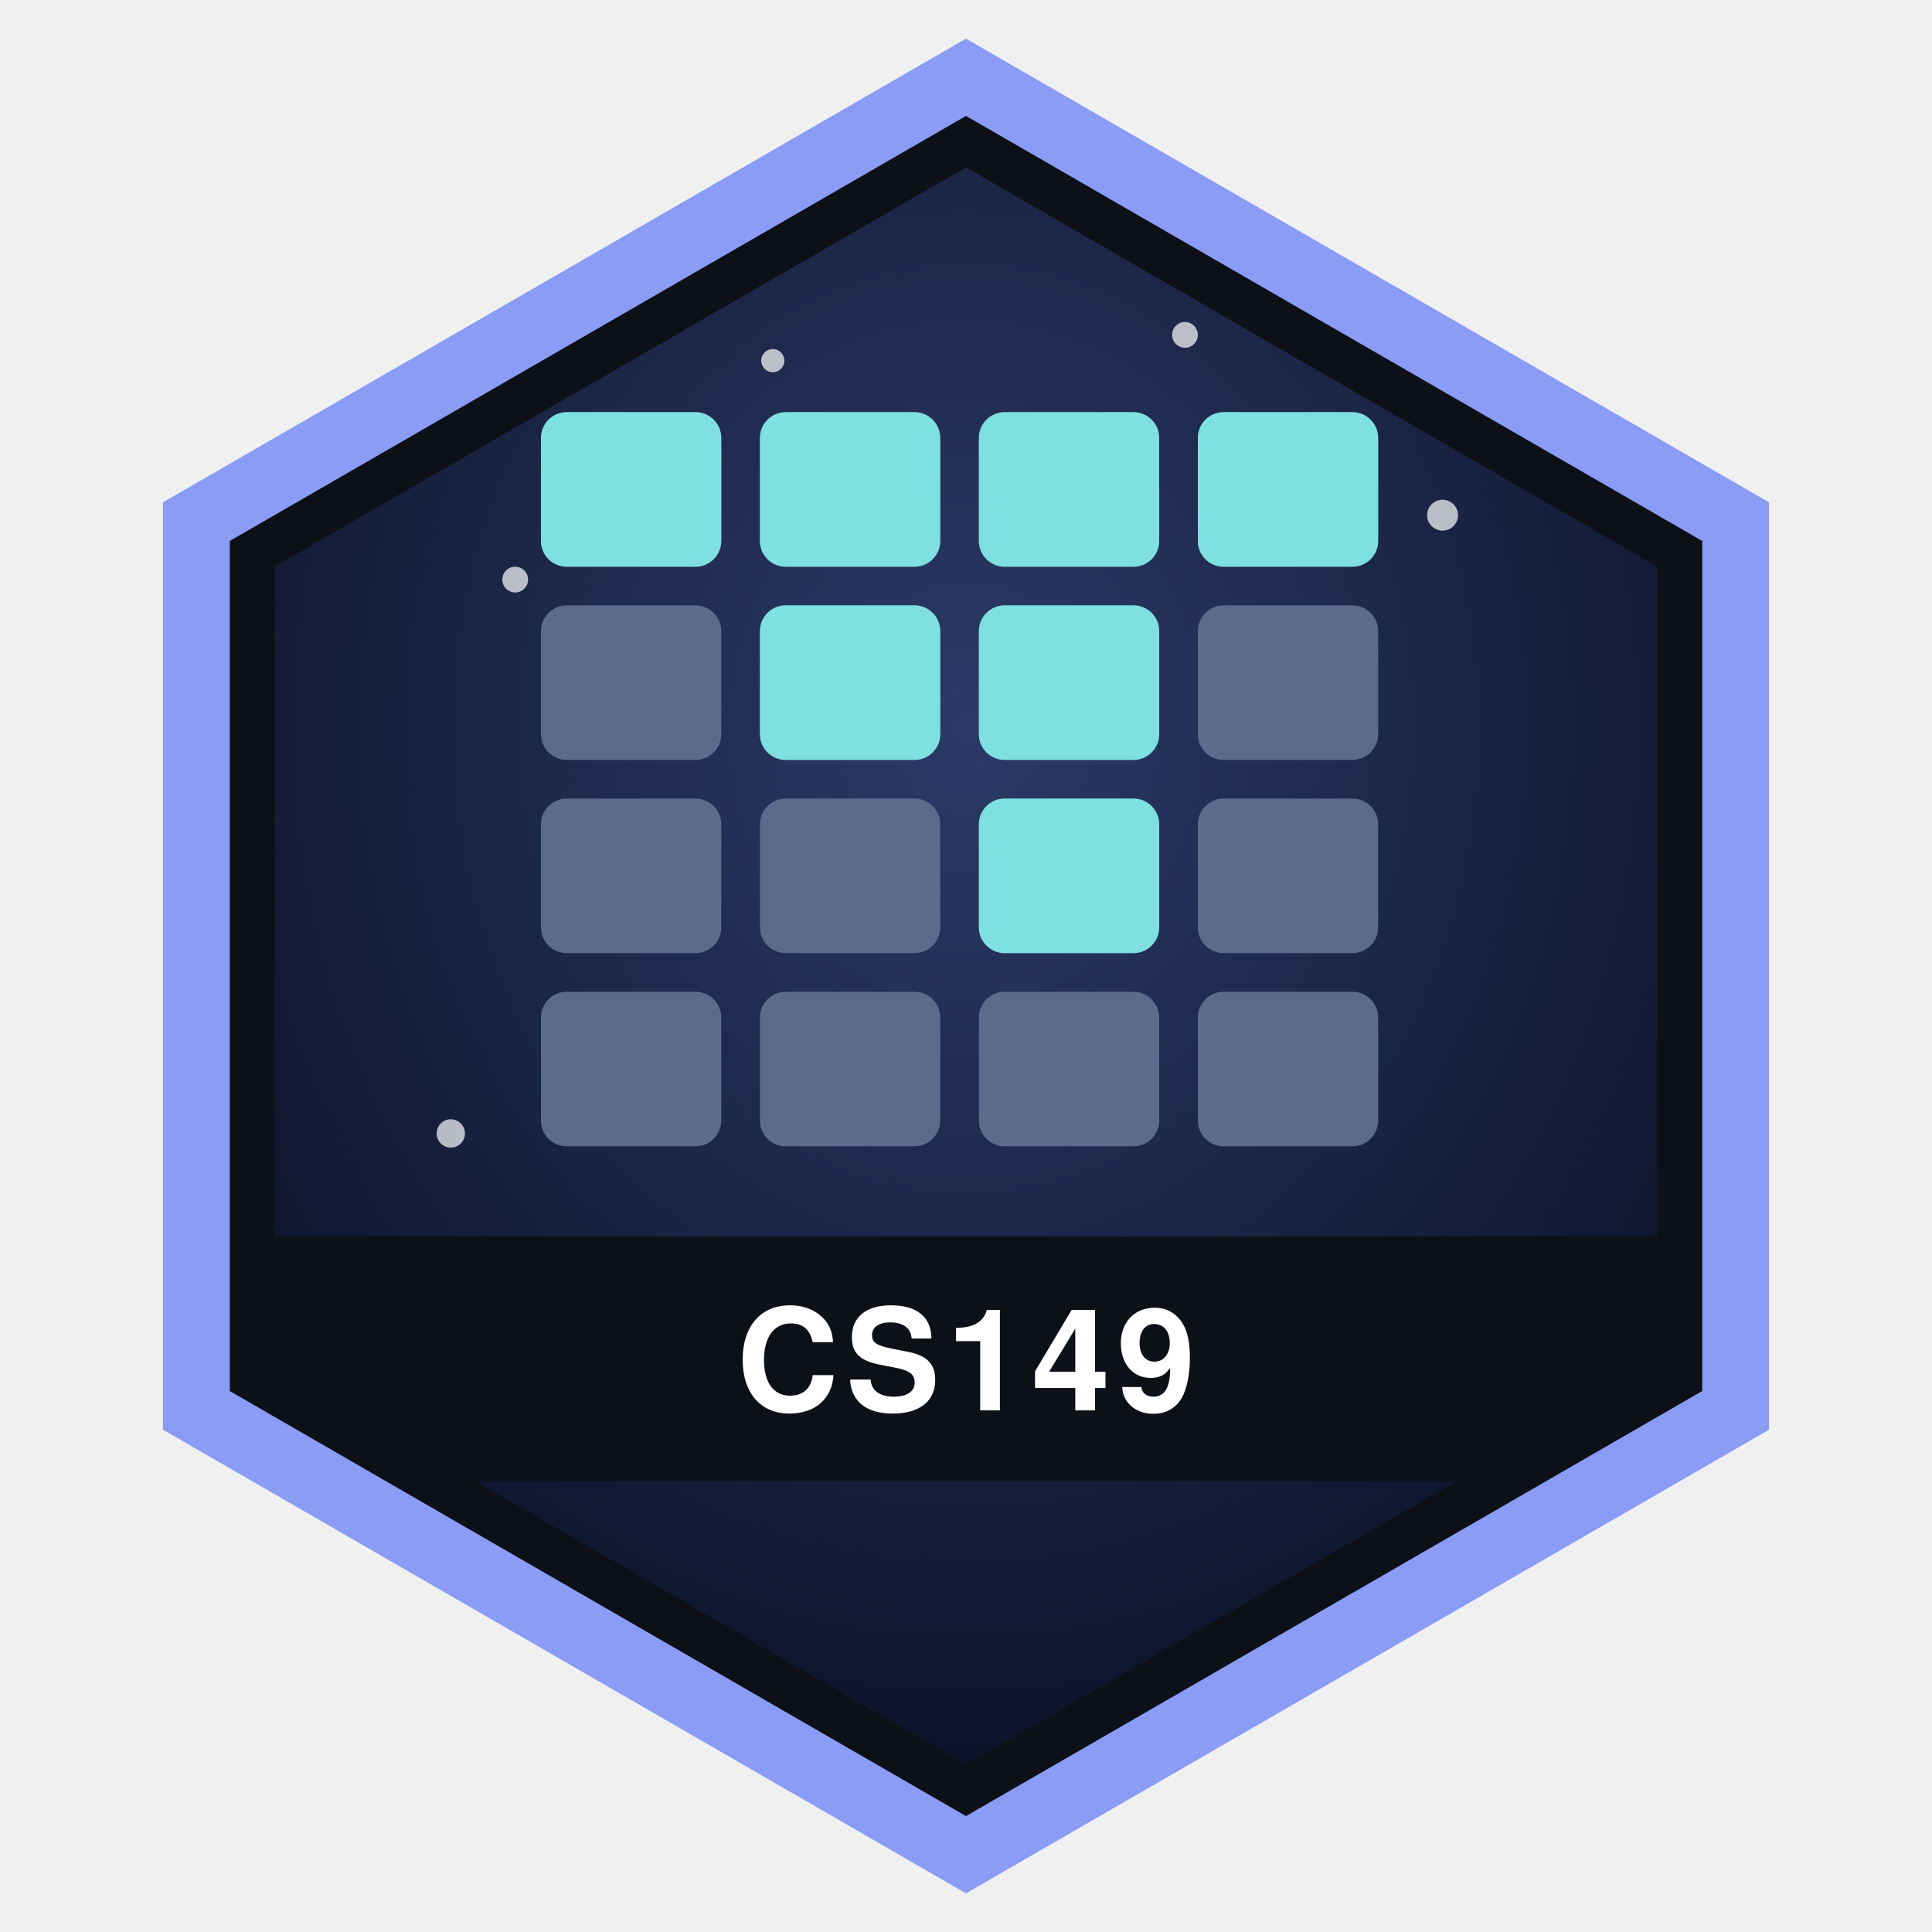
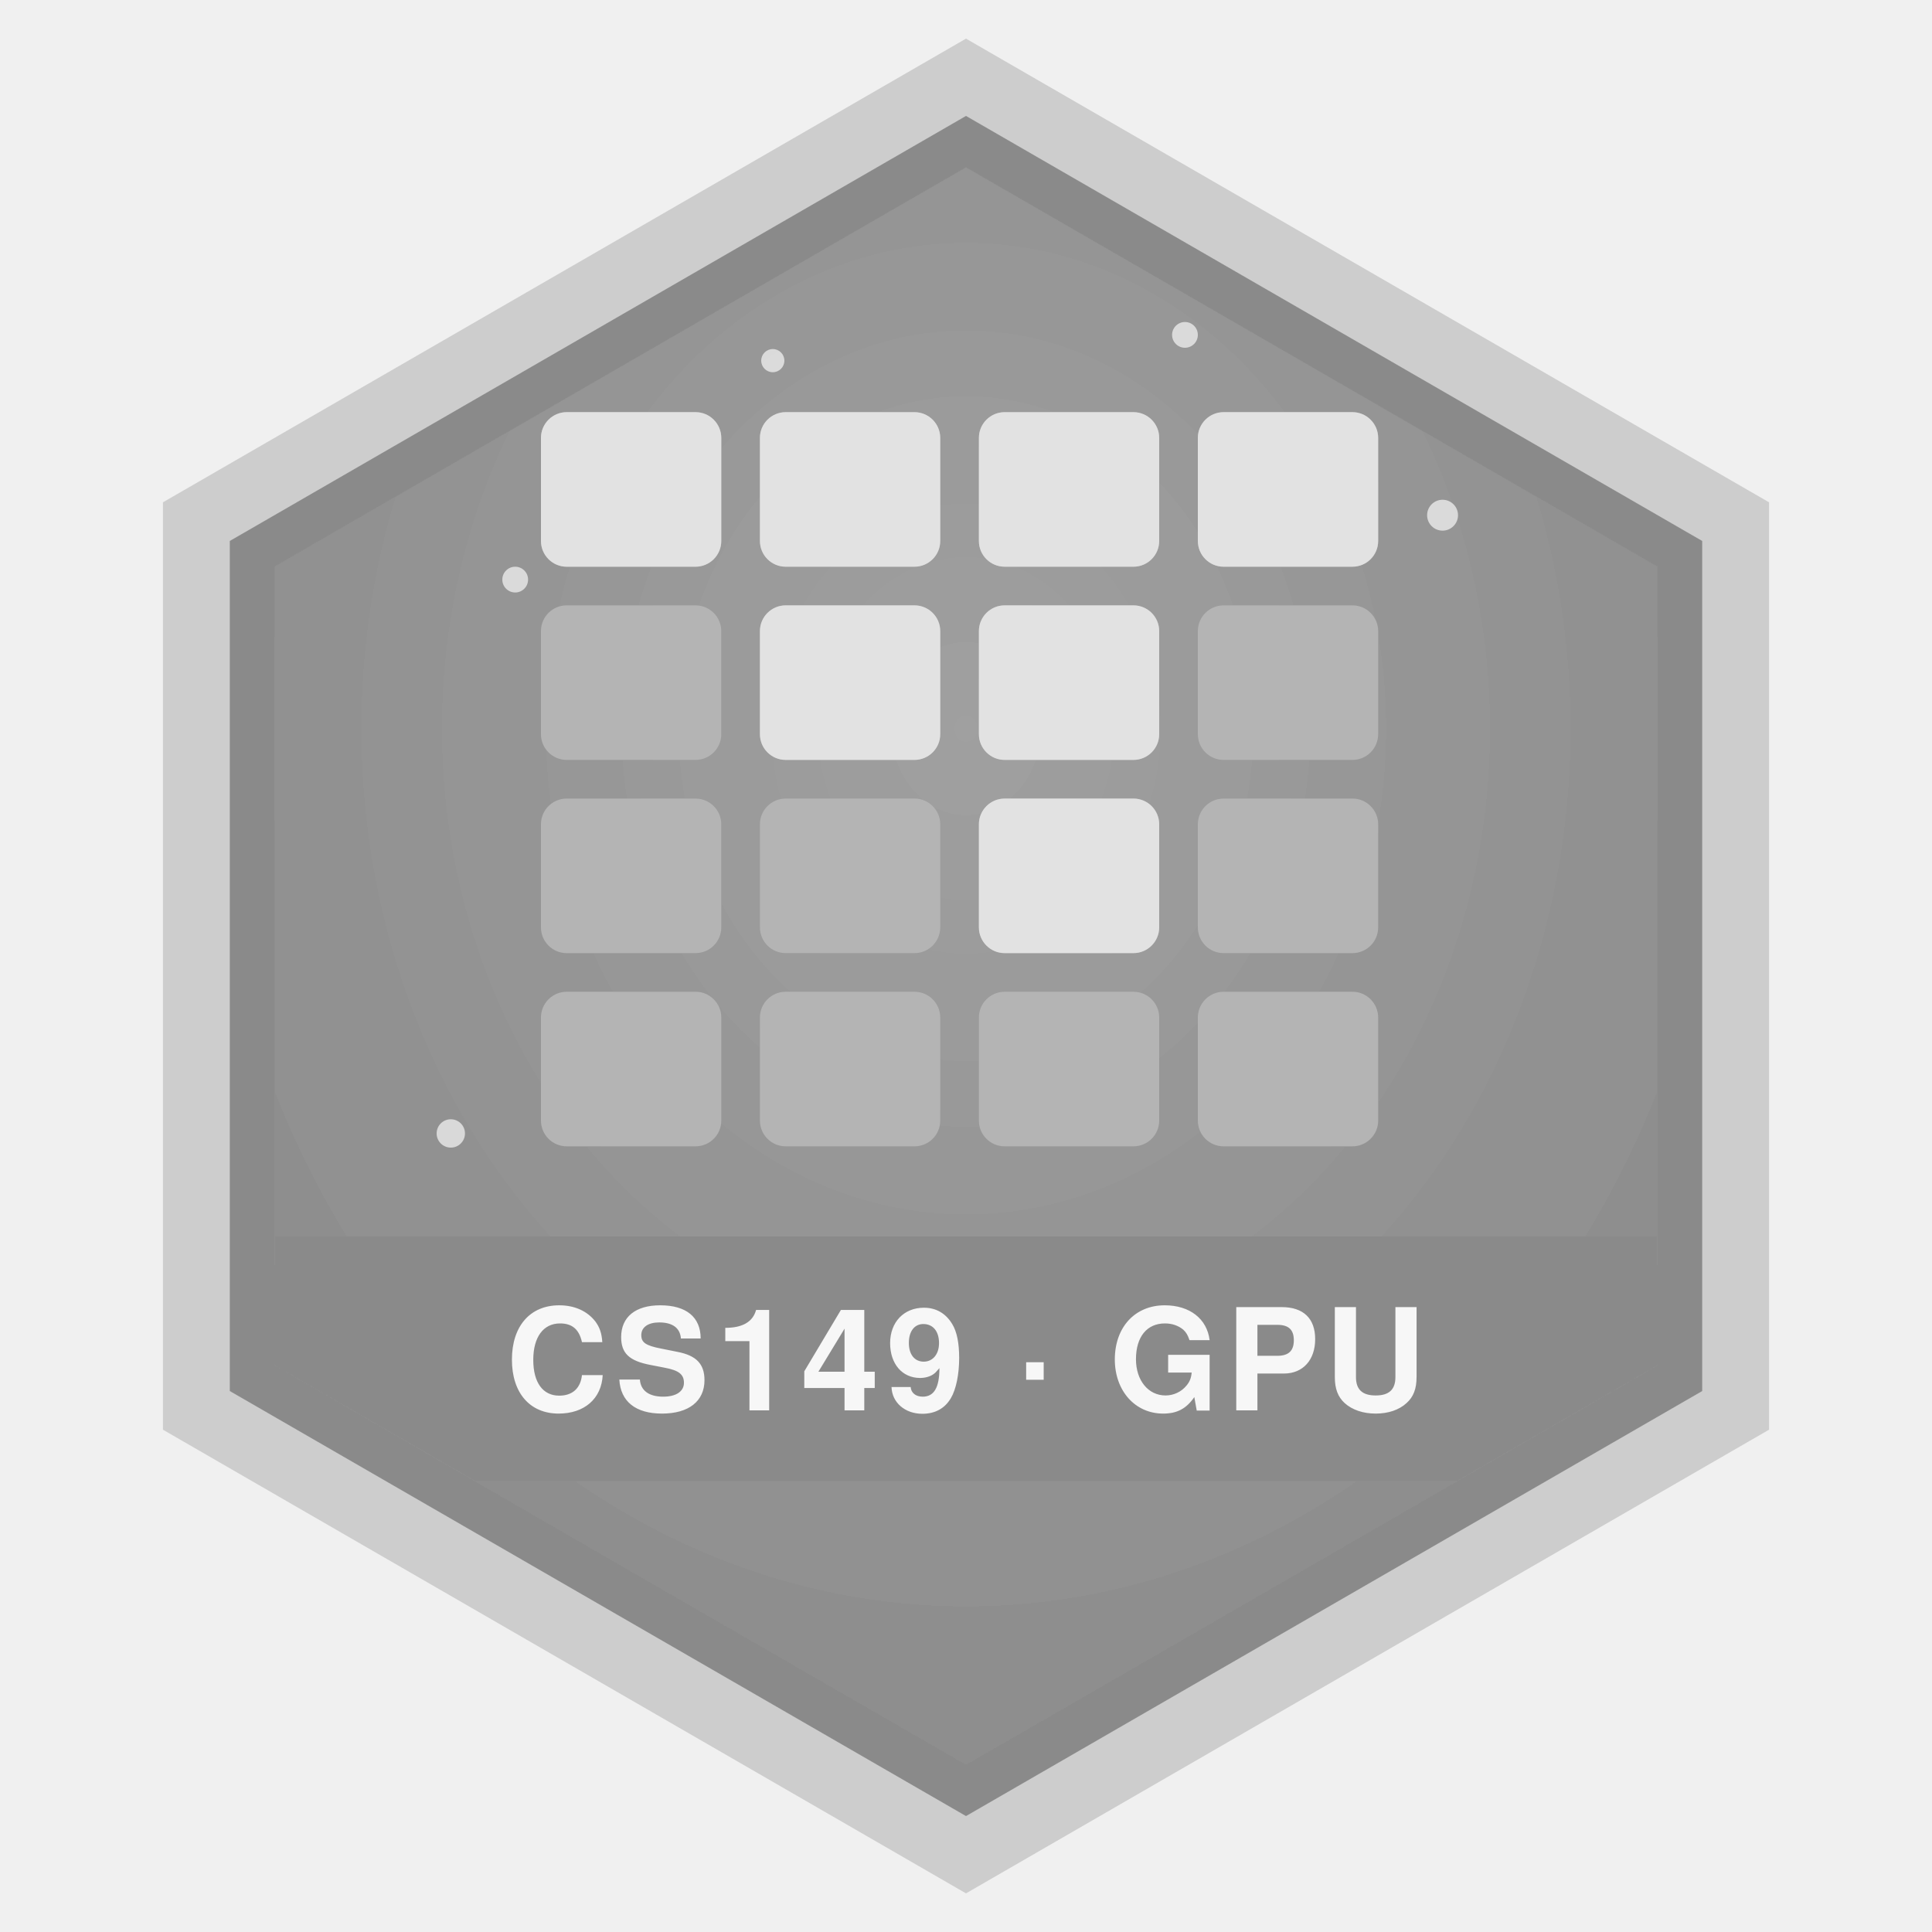
- <svg xmlns="http://www.w3.org/2000/svg" width="150" height="150" viewBox="0 0 150 150" role="img" aria-label="CS149">
+ <svg xmlns="http://www.w3.org/2000/svg" width="150" height="150" viewBox="0 0 150 150" role="img" aria-label="CS149 · GPU, not yet earned">
  <defs>
    <radialGradient id="sky" cx="50%" cy="35%" r="70%">
      <stop offset="0" stop-color="#2b3a67" />
      <stop offset="1" stop-color="#0b1026" />
    </radialGradient>
    <clipPath id="in">
      <polygon points="75.00,13.00 128.69,44.00 128.69,106.00 75.00,137.00 21.31,106.00 21.31,44.00" />
    </clipPath>
+     <filter id="grey">
+       <feColorMatrix type="saturate" values="0" />
+     </filter>
  </defs>
-   <polygon points="75.00,3.00 137.35,39.00 137.35,111.00 75.00,147.00 12.65,111.00 12.65,39.00" fill="#8b9cf7" />
-   <polygon points="75.00,9.00 132.16,42.00 132.16,108.00 75.00,141.00 17.84,108.00 17.84,42.00" fill="#0d1117" />
-   <polygon points="75.00,13.00 128.69,44.00 128.69,106.00 75.00,137.00 21.31,106.00 21.31,44.00" fill="url(#sky)" />
-   <g clip-path="url(#in)" fill="#fff" opacity=".7">
-     <circle cx="40" cy="45" r="1" />
-     <circle cx="112" cy="40" r="1.2" />
-     <circle cx="104" cy="98" r="1" />
-     <circle cx="35" cy="88" r="1.1" />
-     <circle cx="60" cy="28" r="0.9" />
-     <circle cx="92" cy="26" r="1" />
+   <g filter="url(#grey)" opacity=".45">
+     <polygon points="75.00,3.00 137.35,39.00 137.35,111.00 75.00,147.00 12.65,111.00 12.65,39.00" fill="#8b9cf7" />
+     <polygon points="75.00,9.00 132.16,42.00 132.16,108.00 75.00,141.00 17.84,108.00 17.84,42.00" fill="#0d1117" />
+     <polygon points="75.00,13.00 128.69,44.00 128.69,106.00 75.00,137.00 21.31,106.00 21.31,44.00" fill="url(#sky)" />
+     <g clip-path="url(#in)" fill="#fff" opacity=".7">
+       <circle cx="40" cy="45" r="1" />
+       <circle cx="112" cy="40" r="1.2" />
+       <circle cx="104" cy="98" r="1" />
+       <circle cx="35" cy="88" r="1.1" />
+       <circle cx="60" cy="28" r="0.9" />
+       <circle cx="92" cy="26" r="1" />
+     </g>
+     <g clip-path="url(#in)">
+       <g fill="#5a6b8c">
+         <rect x="42" y="32" width="14" height="12" rx="2" />
+         <rect x="59" y="32" width="14" height="12" rx="2" />
+         <rect x="76" y="32" width="14" height="12" rx="2" />
+         <rect x="93" y="32" width="14" height="12" rx="2" />
+         <rect x="42" y="47" width="14" height="12" rx="2" />
+         <rect x="59" y="47" width="14" height="12" rx="2" />
+         <rect x="76" y="47" width="14" height="12" rx="2" />
+         <rect x="93" y="47" width="14" height="12" rx="2" />
+         <rect x="42" y="62" width="14" height="12" rx="2" />
+         <rect x="59" y="62" width="14" height="12" rx="2" />
+         <rect x="76" y="62" width="14" height="12" rx="2" />
+         <rect x="93" y="62" width="14" height="12" rx="2" />
+         <rect x="42" y="77" width="14" height="12" rx="2" />
+         <rect x="59" y="77" width="14" height="12" rx="2" />
+         <rect x="76" y="77" width="14" height="12" rx="2" />
+         <rect x="93" y="77" width="14" height="12" rx="2" />
+       </g>
+       <g fill="#7ee0e0">
+         <rect x="42" y="32" width="14" height="12" rx="2" />
+         <rect x="59" y="32" width="14" height="12" rx="2" />
+         <rect x="76" y="32" width="14" height="12" rx="2" />
+         <rect x="93" y="32" width="14" height="12" rx="2" />
+         <rect x="59" y="47" width="14" height="12" rx="2" />
+         <rect x="76" y="47" width="14" height="12" rx="2" />
+         <rect x="76" y="62" width="14" height="12" rx="2" />
+       </g>
+     </g>
+     <g clip-path="url(#in)">
+       <rect x="0" y="96" width="150" height="19" fill="#0d1117" />
+     </g>
+     <text x="75" y="109.5" text-anchor="middle" font-family="Helvetica, Arial, sans-serif" font-size="11" font-weight="700" letter-spacing=".5" fill="#ffffff">CS149 · GPU</text>
  </g>
-   <g clip-path="url(#in)">
-     <g fill="#5a6b8c">
-       <rect x="42" y="32" width="14" height="12" rx="2" />
-       <rect x="59" y="32" width="14" height="12" rx="2" />
-       <rect x="76" y="32" width="14" height="12" rx="2" />
-       <rect x="93" y="32" width="14" height="12" rx="2" />
-       <rect x="42" y="47" width="14" height="12" rx="2" />
-       <rect x="59" y="47" width="14" height="12" rx="2" />
-       <rect x="76" y="47" width="14" height="12" rx="2" />
-       <rect x="93" y="47" width="14" height="12" rx="2" />
-       <rect x="42" y="62" width="14" height="12" rx="2" />
-       <rect x="59" y="62" width="14" height="12" rx="2" />
-       <rect x="76" y="62" width="14" height="12" rx="2" />
-       <rect x="93" y="62" width="14" height="12" rx="2" />
-       <rect x="42" y="77" width="14" height="12" rx="2" />
-       <rect x="59" y="77" width="14" height="12" rx="2" />
-       <rect x="76" y="77" width="14" height="12" rx="2" />
-       <rect x="93" y="77" width="14" height="12" rx="2" />
-     </g>
-     <g fill="#7ee0e0">
-       <rect x="42" y="32" width="14" height="12" rx="2" />
-       <rect x="59" y="32" width="14" height="12" rx="2" />
-       <rect x="76" y="32" width="14" height="12" rx="2" />
-       <rect x="93" y="32" width="14" height="12" rx="2" />
-       <rect x="59" y="47" width="14" height="12" rx="2" />
-       <rect x="76" y="47" width="14" height="12" rx="2" />
-       <rect x="76" y="62" width="14" height="12" rx="2" />
-     </g>
-   </g>
-   <g clip-path="url(#in)">
-     <rect x="0" y="96" width="150" height="19" fill="#0d1117" />
-   </g>
-   <text x="75" y="109.5" text-anchor="middle" font-family="Helvetica, Arial, sans-serif" font-size="11" font-weight="700" letter-spacing=".5" fill="#ffffff">CS149</text>
</svg>
